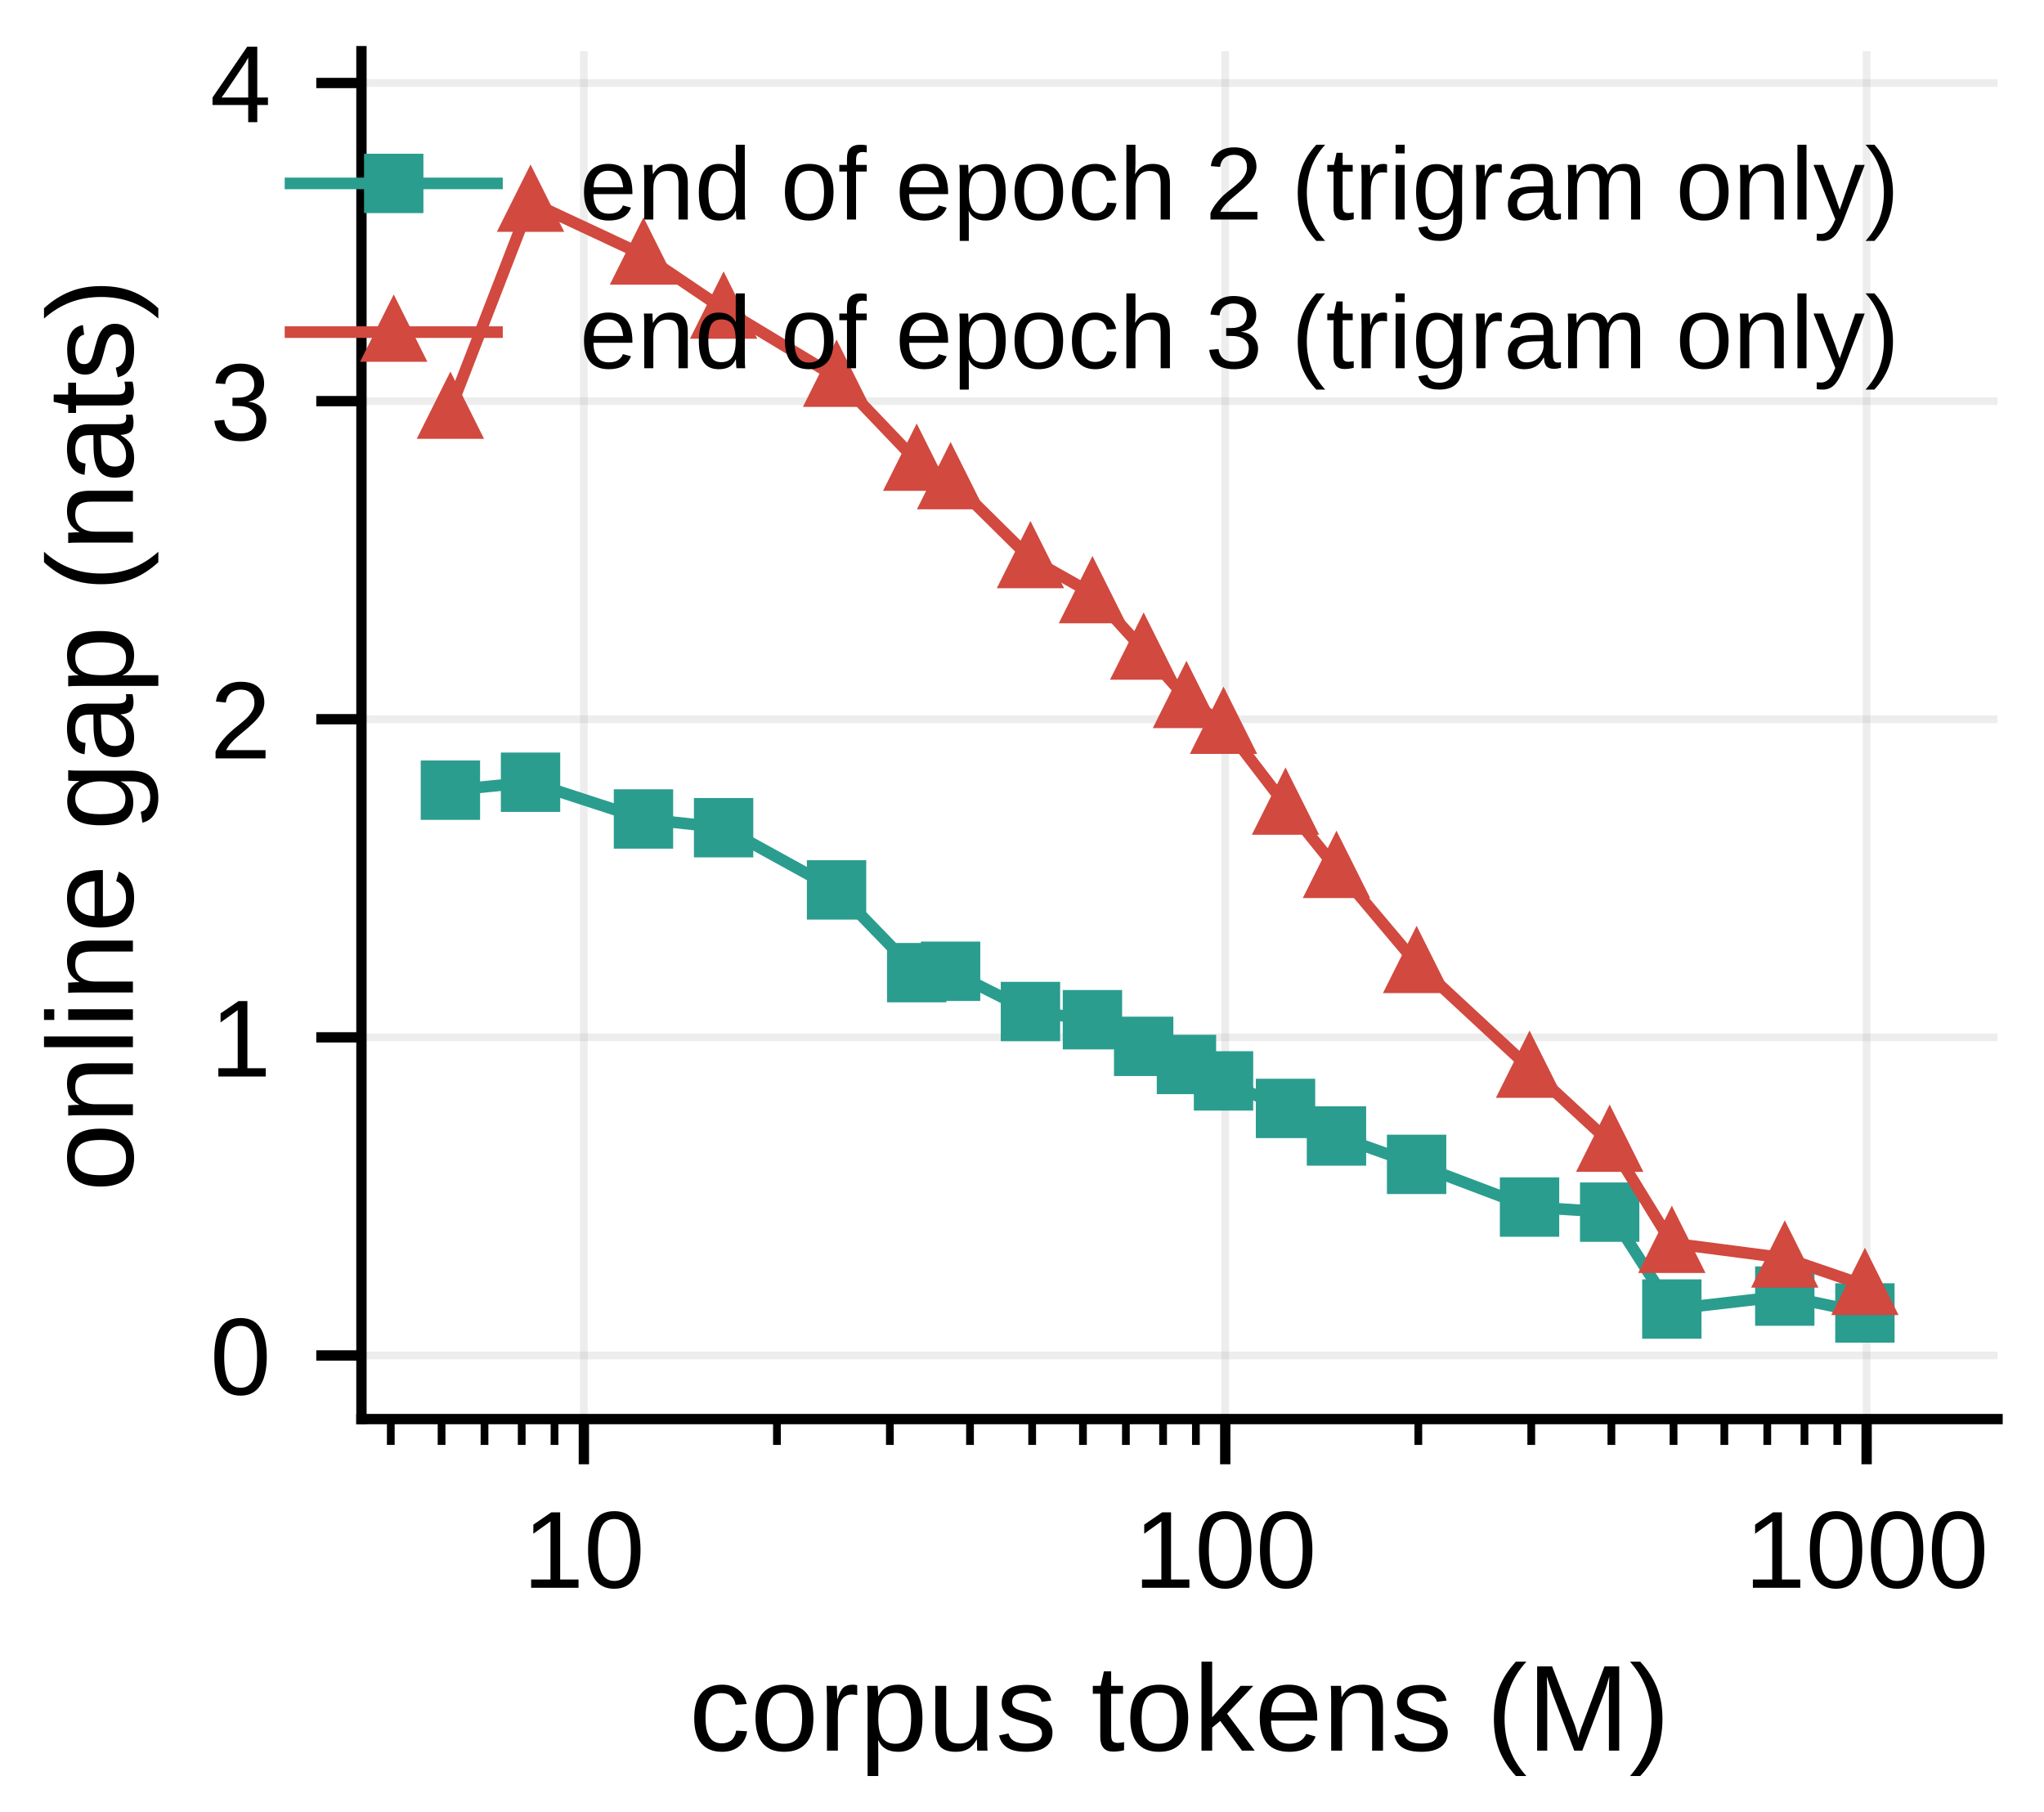
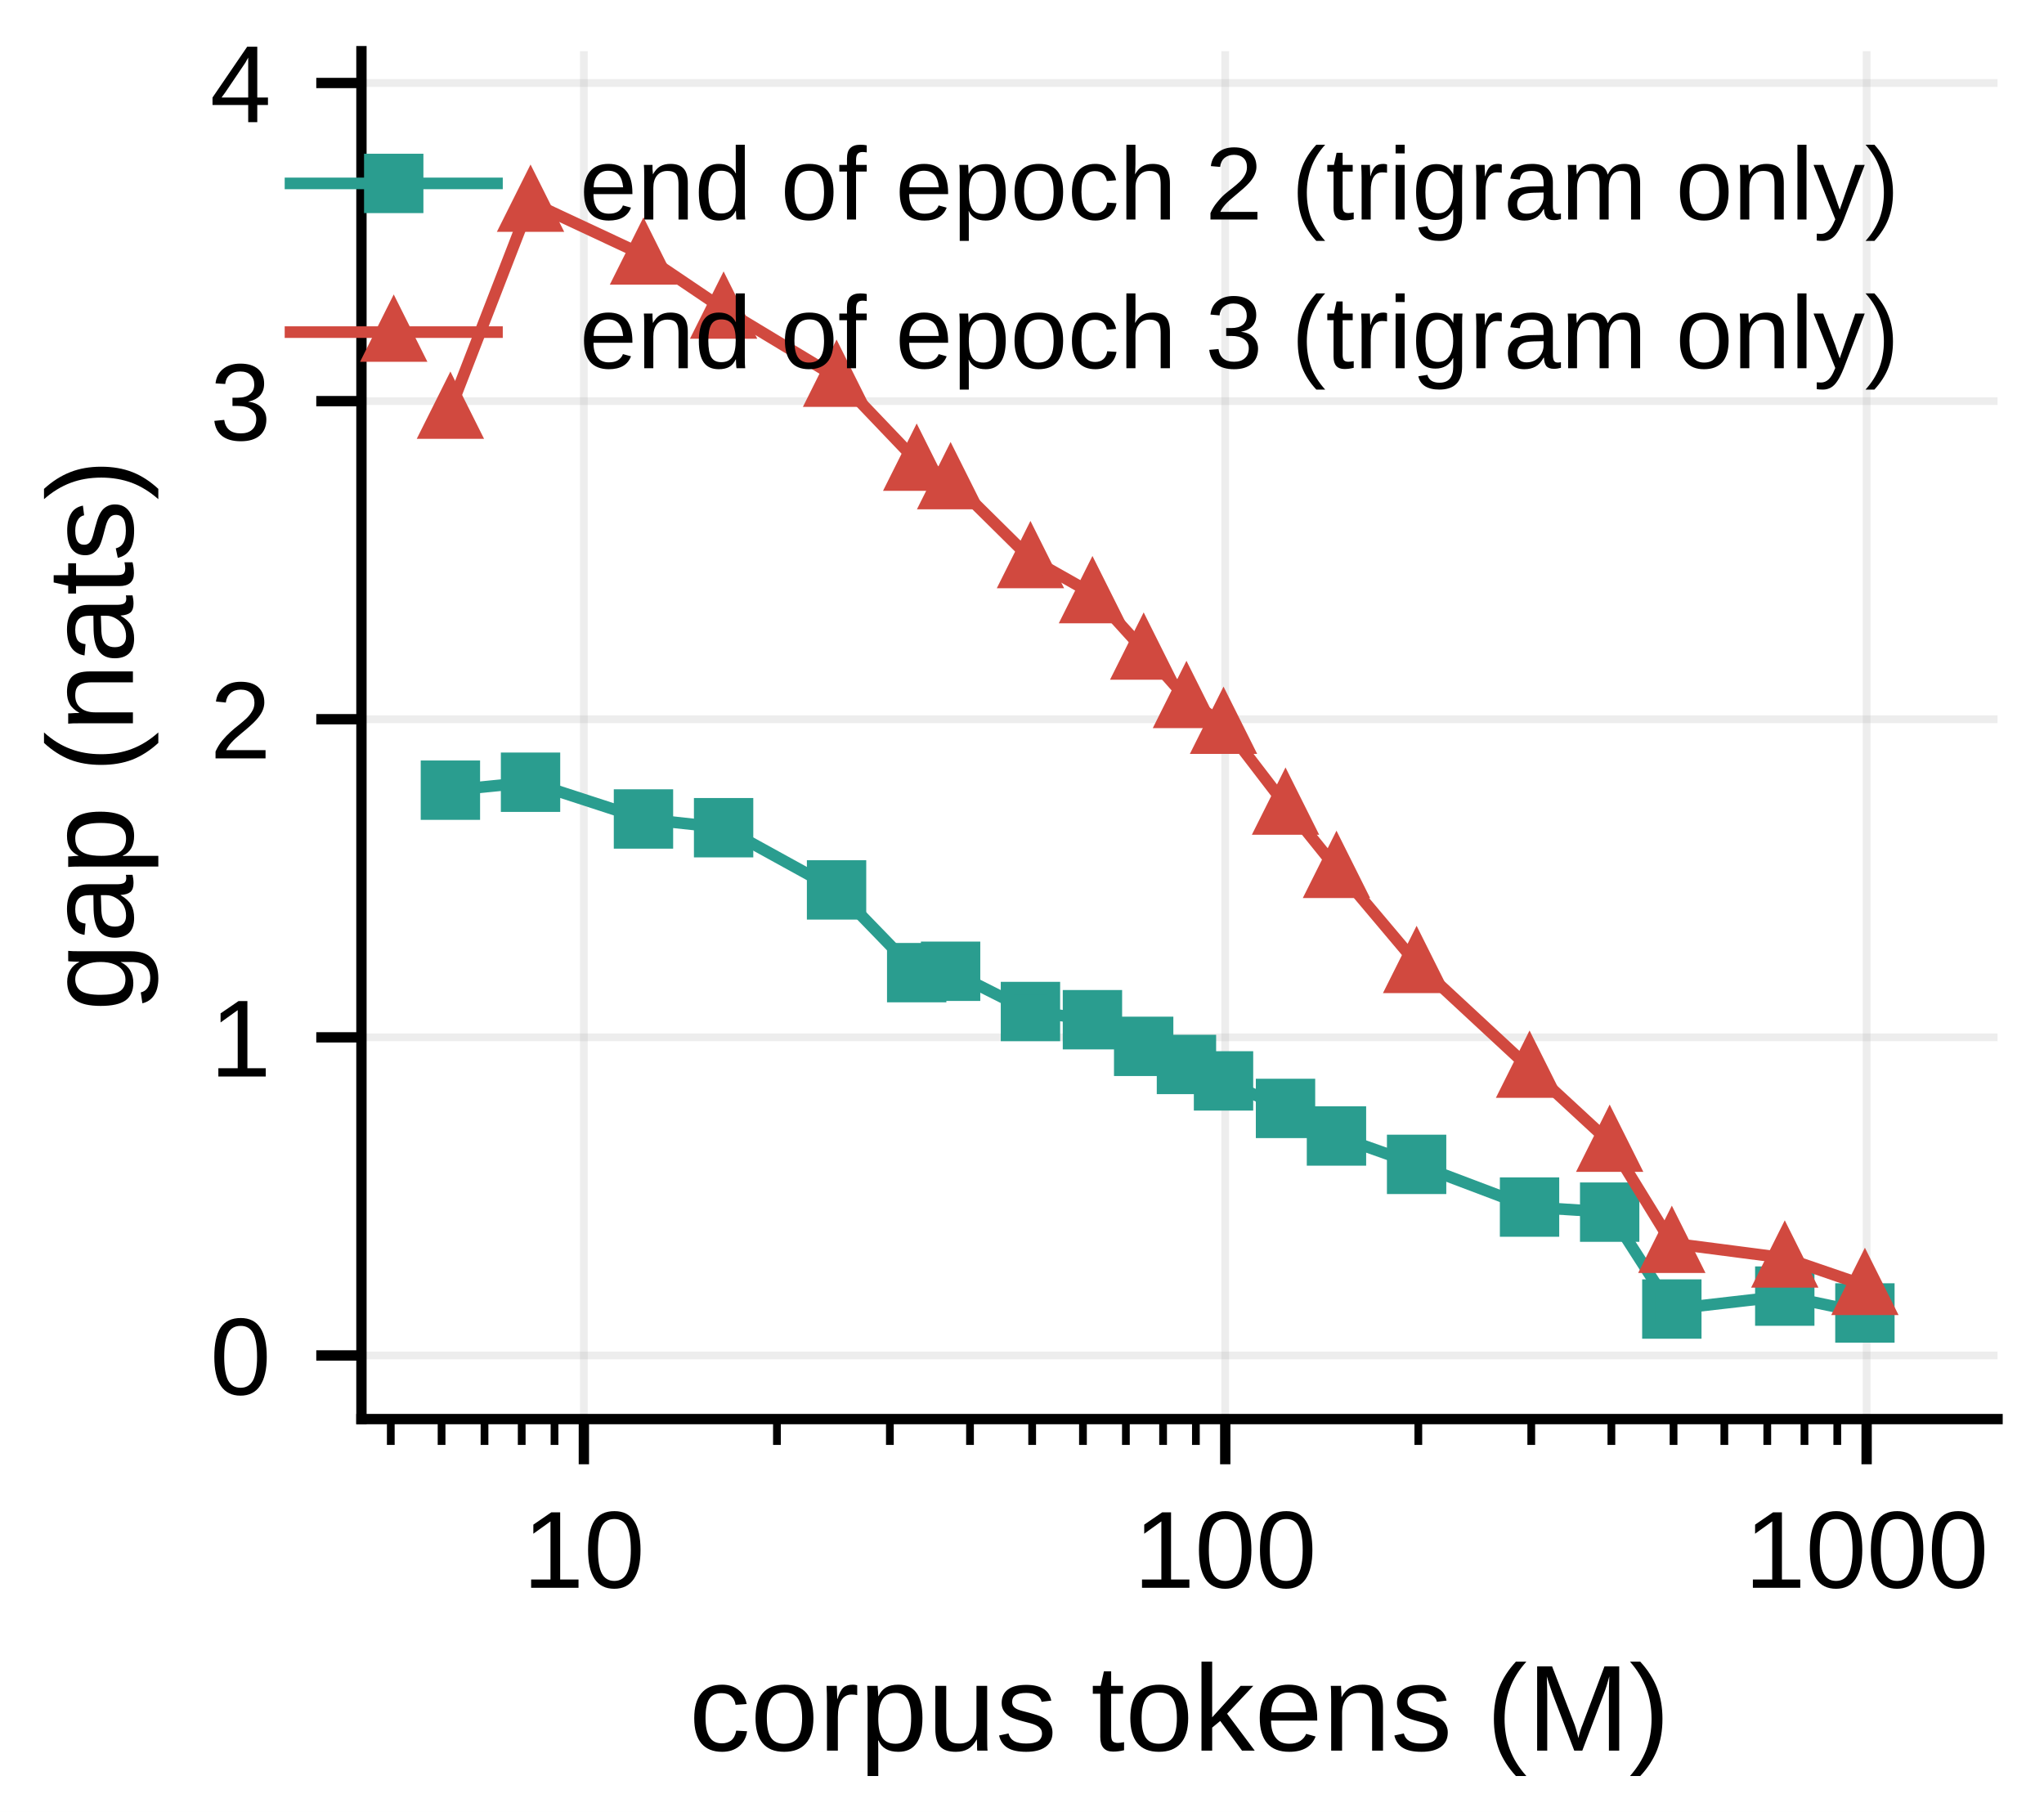
<svg xmlns="http://www.w3.org/2000/svg" xmlns:xlink="http://www.w3.org/1999/xlink" width="158.4pt" height="140.4pt" viewBox="0 0 158.4 140.4" version="1.1">
  <defs>
    <style type="text/css">*{stroke-linejoin: round; stroke-linecap: butt}</style>
  </defs>
  <g id="figure_1">
    <g id="patch_1">
      <path d="M 0 140.4  L 158.4 140.4  L 158.4 0  L 0 0  z " style="fill: #ffffff" />
    </g>
    <g id="axes_1">
      <g id="patch_2">
        <path d="M 28.01 109.96  L 154.8 109.96  L 154.8 3.966  L 28.01 3.966  z " style="fill: #ffffff" />
      </g>
      <g id="matplotlib.axis_1">
        <g id="xtick_1">
          <g id="line2d_1">
-             <path d="M 45.247 109.96  L 45.247 3.966  " clip-path="url(#p27d8d8eaa2)" style="fill: none; stroke: #b0b0b0; stroke-opacity: 0.22; stroke-width: 0.6; stroke-linecap: square" />
+             <path d="M 45.247 109.96  L 45.247 3.966  " clip-path="url(#pd767755139)" style="fill: none; stroke: #b0b0b0; stroke-opacity: 0.22; stroke-width: 0.6; stroke-linecap: square" />
          </g>
          <g id="line2d_2">
            <defs>
-               <path id="mb1359e66cc" d="M 0 0  L 0 3.5  " style="stroke: #000000; stroke-width: 0.8" />
+               <path id="mb8e014dc9d" d="M 0 0  L 0 3.5  " style="stroke: #000000; stroke-width: 0.8" />
            </defs>
            <g>
-               <use xlink:href="#mb1359e66cc" x="45.247" y="109.96" style="stroke: #000000; stroke-width: 0.8" />
+               <use xlink:href="#mb8e014dc9d" x="45.247" y="109.96" style="stroke: #000000; stroke-width: 0.8" />
            </g>
          </g>
          <g id="text_1">
            <text style="font-size: 8.5px; font-family: 'Helvetica Neue', 'Arial', 'Hiragino Sans GB', 'PingFang SC', 'Arial Unicode MS', 'DejaVu Sans', sans-serif; text-anchor: middle" x="45.247" y="123.03" transform="rotate(-0 45.24668 123.0295)">10</text>
          </g>
        </g>
        <g id="xtick_2">
          <g id="line2d_3">
-             <path d="M 94.951 109.96  L 94.951 3.966  " clip-path="url(#p27d8d8eaa2)" style="fill: none; stroke: #b0b0b0; stroke-opacity: 0.22; stroke-width: 0.6; stroke-linecap: square" />
+             <path d="M 94.951 109.96  L 94.951 3.966  " clip-path="url(#pd767755139)" style="fill: none; stroke: #b0b0b0; stroke-opacity: 0.22; stroke-width: 0.6; stroke-linecap: square" />
          </g>
          <g id="line2d_4">
            <g>
-               <use xlink:href="#mb1359e66cc" x="94.951" y="109.96" style="stroke: #000000; stroke-width: 0.8" />
+               <use xlink:href="#mb8e014dc9d" x="94.951" y="109.96" style="stroke: #000000; stroke-width: 0.8" />
            </g>
          </g>
          <g id="text_2">
            <text style="font-size: 8.5px; font-family: 'Helvetica Neue', 'Arial', 'Hiragino Sans GB', 'PingFang SC', 'Arial Unicode MS', 'DejaVu Sans', sans-serif; text-anchor: middle" x="94.951" y="123.03" transform="rotate(-0 94.95056 123.0295)">100</text>
          </g>
        </g>
        <g id="xtick_3">
          <g id="line2d_5">
-             <path d="M 144.654 109.96  L 144.654 3.966  " clip-path="url(#p27d8d8eaa2)" style="fill: none; stroke: #b0b0b0; stroke-opacity: 0.22; stroke-width: 0.6; stroke-linecap: square" />
+             <path d="M 144.654 109.96  L 144.654 3.966  " clip-path="url(#pd767755139)" style="fill: none; stroke: #b0b0b0; stroke-opacity: 0.22; stroke-width: 0.6; stroke-linecap: square" />
          </g>
          <g id="line2d_6">
            <g>
-               <use xlink:href="#mb1359e66cc" x="144.654" y="109.96" style="stroke: #000000; stroke-width: 0.8" />
+               <use xlink:href="#mb8e014dc9d" x="144.654" y="109.96" style="stroke: #000000; stroke-width: 0.8" />
            </g>
          </g>
          <g id="text_3">
            <text style="font-size: 8.5px; font-family: 'Helvetica Neue', 'Arial', 'Hiragino Sans GB', 'PingFang SC', 'Arial Unicode MS', 'DejaVu Sans', sans-serif; text-anchor: middle" x="144.654" y="123.03" transform="rotate(-0 144.6544 123.0295)">1000</text>
          </g>
        </g>
        <g id="xtick_4">
          <g id="line2d_7">
            <defs>
-               <path id="m11b0ce4308" d="M 0 0  L 0 2  " style="stroke: #000000; stroke-width: 0.6" />
+               <path id="m84b785443b" d="M 0 0  L 0 2  " style="stroke: #000000; stroke-width: 0.6" />
            </defs>
            <g>
-               <use xlink:href="#m11b0ce4308" x="30.284" y="109.96" style="stroke: #000000; stroke-width: 0.6" />
+               <use xlink:href="#m84b785443b" x="30.284" y="109.96" style="stroke: #000000; stroke-width: 0.6" />
            </g>
          </g>
        </g>
        <g id="xtick_5">
          <g id="line2d_8">
            <g>
-               <use xlink:href="#m11b0ce4308" x="34.22" y="109.96" style="stroke: #000000; stroke-width: 0.6" />
+               <use xlink:href="#m84b785443b" x="34.22" y="109.96" style="stroke: #000000; stroke-width: 0.6" />
            </g>
          </g>
        </g>
        <g id="xtick_6">
          <g id="line2d_9">
            <g>
-               <use xlink:href="#m11b0ce4308" x="37.547" y="109.96" style="stroke: #000000; stroke-width: 0.6" />
+               <use xlink:href="#m84b785443b" x="37.547" y="109.96" style="stroke: #000000; stroke-width: 0.6" />
            </g>
          </g>
        </g>
        <g id="xtick_7">
          <g id="line2d_10">
            <g>
-               <use xlink:href="#m11b0ce4308" x="40.43" y="109.96" style="stroke: #000000; stroke-width: 0.6" />
+               <use xlink:href="#m84b785443b" x="40.43" y="109.96" style="stroke: #000000; stroke-width: 0.6" />
            </g>
          </g>
        </g>
        <g id="xtick_8">
          <g id="line2d_11">
            <g>
-               <use xlink:href="#m11b0ce4308" x="42.972" y="109.96" style="stroke: #000000; stroke-width: 0.6" />
+               <use xlink:href="#m84b785443b" x="42.972" y="109.96" style="stroke: #000000; stroke-width: 0.6" />
            </g>
          </g>
        </g>
        <g id="xtick_9">
          <g id="line2d_12">
            <g>
-               <use xlink:href="#m11b0ce4308" x="60.209" y="109.96" style="stroke: #000000; stroke-width: 0.6" />
+               <use xlink:href="#m84b785443b" x="60.209" y="109.96" style="stroke: #000000; stroke-width: 0.6" />
            </g>
          </g>
        </g>
        <g id="xtick_10">
          <g id="line2d_13">
            <g>
-               <use xlink:href="#m11b0ce4308" x="68.961" y="109.96" style="stroke: #000000; stroke-width: 0.6" />
+               <use xlink:href="#m84b785443b" x="68.961" y="109.96" style="stroke: #000000; stroke-width: 0.6" />
            </g>
          </g>
        </g>
        <g id="xtick_11">
          <g id="line2d_14">
            <g>
-               <use xlink:href="#m11b0ce4308" x="75.171" y="109.96" style="stroke: #000000; stroke-width: 0.6" />
+               <use xlink:href="#m84b785443b" x="75.171" y="109.96" style="stroke: #000000; stroke-width: 0.6" />
            </g>
          </g>
        </g>
        <g id="xtick_12">
          <g id="line2d_15">
            <g>
-               <use xlink:href="#m11b0ce4308" x="79.988" y="109.96" style="stroke: #000000; stroke-width: 0.6" />
+               <use xlink:href="#m84b785443b" x="79.988" y="109.96" style="stroke: #000000; stroke-width: 0.6" />
            </g>
          </g>
        </g>
        <g id="xtick_13">
          <g id="line2d_16">
            <g>
-               <use xlink:href="#m11b0ce4308" x="83.924" y="109.96" style="stroke: #000000; stroke-width: 0.6" />
+               <use xlink:href="#m84b785443b" x="83.924" y="109.96" style="stroke: #000000; stroke-width: 0.6" />
            </g>
          </g>
        </g>
        <g id="xtick_14">
          <g id="line2d_17">
            <g>
-               <use xlink:href="#m11b0ce4308" x="87.251" y="109.96" style="stroke: #000000; stroke-width: 0.6" />
+               <use xlink:href="#m84b785443b" x="87.251" y="109.96" style="stroke: #000000; stroke-width: 0.6" />
            </g>
          </g>
        </g>
        <g id="xtick_15">
          <g id="line2d_18">
            <g>
-               <use xlink:href="#m11b0ce4308" x="90.134" y="109.96" style="stroke: #000000; stroke-width: 0.6" />
+               <use xlink:href="#m84b785443b" x="90.134" y="109.96" style="stroke: #000000; stroke-width: 0.6" />
            </g>
          </g>
        </g>
        <g id="xtick_16">
          <g id="line2d_19">
            <g>
-               <use xlink:href="#m11b0ce4308" x="92.676" y="109.96" style="stroke: #000000; stroke-width: 0.6" />
+               <use xlink:href="#m84b785443b" x="92.676" y="109.96" style="stroke: #000000; stroke-width: 0.6" />
            </g>
          </g>
        </g>
        <g id="xtick_17">
          <g id="line2d_20">
            <g>
-               <use xlink:href="#m11b0ce4308" x="109.913" y="109.96" style="stroke: #000000; stroke-width: 0.6" />
+               <use xlink:href="#m84b785443b" x="109.913" y="109.96" style="stroke: #000000; stroke-width: 0.6" />
            </g>
          </g>
        </g>
        <g id="xtick_18">
          <g id="line2d_21">
            <g>
-               <use xlink:href="#m11b0ce4308" x="118.665" y="109.96" style="stroke: #000000; stroke-width: 0.6" />
+               <use xlink:href="#m84b785443b" x="118.665" y="109.96" style="stroke: #000000; stroke-width: 0.6" />
            </g>
          </g>
        </g>
        <g id="xtick_19">
          <g id="line2d_22">
            <g>
-               <use xlink:href="#m11b0ce4308" x="124.875" y="109.96" style="stroke: #000000; stroke-width: 0.6" />
+               <use xlink:href="#m84b785443b" x="124.875" y="109.96" style="stroke: #000000; stroke-width: 0.6" />
            </g>
          </g>
        </g>
        <g id="xtick_20">
          <g id="line2d_23">
            <g>
-               <use xlink:href="#m11b0ce4308" x="129.692" y="109.96" style="stroke: #000000; stroke-width: 0.6" />
+               <use xlink:href="#m84b785443b" x="129.692" y="109.96" style="stroke: #000000; stroke-width: 0.6" />
            </g>
          </g>
        </g>
        <g id="xtick_21">
          <g id="line2d_24">
            <g>
-               <use xlink:href="#m11b0ce4308" x="133.628" y="109.96" style="stroke: #000000; stroke-width: 0.6" />
+               <use xlink:href="#m84b785443b" x="133.628" y="109.96" style="stroke: #000000; stroke-width: 0.6" />
            </g>
          </g>
        </g>
        <g id="xtick_22">
          <g id="line2d_25">
            <g>
-               <use xlink:href="#m11b0ce4308" x="136.955" y="109.96" style="stroke: #000000; stroke-width: 0.6" />
+               <use xlink:href="#m84b785443b" x="136.955" y="109.96" style="stroke: #000000; stroke-width: 0.6" />
            </g>
          </g>
        </g>
        <g id="xtick_23">
          <g id="line2d_26">
            <g>
-               <use xlink:href="#m11b0ce4308" x="139.838" y="109.96" style="stroke: #000000; stroke-width: 0.6" />
+               <use xlink:href="#m84b785443b" x="139.838" y="109.96" style="stroke: #000000; stroke-width: 0.6" />
            </g>
          </g>
        </g>
        <g id="xtick_24">
          <g id="line2d_27">
            <g>
-               <use xlink:href="#m11b0ce4308" x="142.38" y="109.96" style="stroke: #000000; stroke-width: 0.6" />
+               <use xlink:href="#m84b785443b" x="142.38" y="109.96" style="stroke: #000000; stroke-width: 0.6" />
            </g>
          </g>
        </g>
        <g id="text_4">
          <text style="font-size: 9.5px; font-family: 'Helvetica Neue', 'Arial', 'Hiragino Sans GB', 'PingFang SC', 'Arial Unicode MS', 'DejaVu Sans', sans-serif; text-anchor: middle" x="91.405" y="135.648" transform="rotate(-0 91.405 135.6482)">corpus tokens (M)</text>
        </g>
      </g>
      <g id="matplotlib.axis_2">
        <g id="ytick_1">
          <g id="line2d_28">
-             <path d="M 28.01 105.03  L 154.8 105.03  " clip-path="url(#p27d8d8eaa2)" style="fill: none; stroke: #b0b0b0; stroke-opacity: 0.22; stroke-width: 0.6; stroke-linecap: square" />
+             <path d="M 28.01 105.03  L 154.8 105.03  " clip-path="url(#pd767755139)" style="fill: none; stroke: #b0b0b0; stroke-opacity: 0.22; stroke-width: 0.6; stroke-linecap: square" />
          </g>
          <g id="line2d_29">
            <defs>
-               <path id="m0f67d25bec" d="M 0 0  L -3.5 0  " style="stroke: #000000; stroke-width: 0.8" />
+               <path id="mc183e1a82f" d="M 0 0  L -3.5 0  " style="stroke: #000000; stroke-width: 0.8" />
            </defs>
            <g>
-               <use xlink:href="#m0f67d25bec" x="28.01" y="105.03" style="stroke: #000000; stroke-width: 0.8" />
+               <use xlink:href="#mc183e1a82f" x="28.01" y="105.03" style="stroke: #000000; stroke-width: 0.8" />
            </g>
          </g>
          <g id="text_5">
            <text style="font-size: 8.5px; font-family: 'Helvetica Neue', 'Arial', 'Hiragino Sans GB', 'PingFang SC', 'Arial Unicode MS', 'DejaVu Sans', sans-serif; text-anchor: end" x="21.01" y="108.065" transform="rotate(-0 21.01 108.0648)">0</text>
          </g>
        </g>
        <g id="ytick_2">
          <g id="line2d_30">
-             <path d="M 28.01 80.38  L 154.8 80.38  " clip-path="url(#p27d8d8eaa2)" style="fill: none; stroke: #b0b0b0; stroke-opacity: 0.22; stroke-width: 0.6; stroke-linecap: square" />
+             <path d="M 28.01 80.38  L 154.8 80.38  " clip-path="url(#pd767755139)" style="fill: none; stroke: #b0b0b0; stroke-opacity: 0.22; stroke-width: 0.6; stroke-linecap: square" />
          </g>
          <g id="line2d_31">
            <g>
-               <use xlink:href="#m0f67d25bec" x="28.01" y="80.38" style="stroke: #000000; stroke-width: 0.8" />
+               <use xlink:href="#mc183e1a82f" x="28.01" y="80.38" style="stroke: #000000; stroke-width: 0.8" />
            </g>
          </g>
          <g id="text_6">
            <text style="font-size: 8.5px; font-family: 'Helvetica Neue', 'Arial', 'Hiragino Sans GB', 'PingFang SC', 'Arial Unicode MS', 'DejaVu Sans', sans-serif; text-anchor: end" x="21.01" y="83.415" transform="rotate(-0 21.01 83.41501)">1</text>
          </g>
        </g>
        <g id="ytick_3">
          <g id="line2d_32">
-             <path d="M 28.01 55.73  L 154.8 55.73  " clip-path="url(#p27d8d8eaa2)" style="fill: none; stroke: #b0b0b0; stroke-opacity: 0.22; stroke-width: 0.6; stroke-linecap: square" />
+             <path d="M 28.01 55.73  L 154.8 55.73  " clip-path="url(#pd767755139)" style="fill: none; stroke: #b0b0b0; stroke-opacity: 0.22; stroke-width: 0.6; stroke-linecap: square" />
          </g>
          <g id="line2d_33">
            <g>
-               <use xlink:href="#m0f67d25bec" x="28.01" y="55.73" style="stroke: #000000; stroke-width: 0.8" />
+               <use xlink:href="#mc183e1a82f" x="28.01" y="55.73" style="stroke: #000000; stroke-width: 0.8" />
            </g>
          </g>
          <g id="text_7">
            <text style="font-size: 8.5px; font-family: 'Helvetica Neue', 'Arial', 'Hiragino Sans GB', 'PingFang SC', 'Arial Unicode MS', 'DejaVu Sans', sans-serif; text-anchor: end" x="21.01" y="58.765" transform="rotate(-0 21.01 58.76521)">2</text>
          </g>
        </g>
        <g id="ytick_4">
          <g id="line2d_34">
-             <path d="M 28.01 31.081  L 154.8 31.081  " clip-path="url(#p27d8d8eaa2)" style="fill: none; stroke: #b0b0b0; stroke-opacity: 0.22; stroke-width: 0.6; stroke-linecap: square" />
+             <path d="M 28.01 31.081  L 154.8 31.081  " clip-path="url(#pd767755139)" style="fill: none; stroke: #b0b0b0; stroke-opacity: 0.22; stroke-width: 0.6; stroke-linecap: square" />
          </g>
          <g id="line2d_35">
            <g>
-               <use xlink:href="#m0f67d25bec" x="28.01" y="31.081" style="stroke: #000000; stroke-width: 0.8" />
+               <use xlink:href="#mc183e1a82f" x="28.01" y="31.081" style="stroke: #000000; stroke-width: 0.8" />
            </g>
          </g>
          <g id="text_8">
            <text style="font-size: 8.5px; font-family: 'Helvetica Neue', 'Arial', 'Hiragino Sans GB', 'PingFang SC', 'Arial Unicode MS', 'DejaVu Sans', sans-serif; text-anchor: end" x="21.01" y="34.115" transform="rotate(-0 21.01 34.11541)">3</text>
          </g>
        </g>
        <g id="ytick_5">
          <g id="line2d_36">
-             <path d="M 28.01 6.431  L 154.8 6.431  " clip-path="url(#p27d8d8eaa2)" style="fill: none; stroke: #b0b0b0; stroke-opacity: 0.22; stroke-width: 0.6; stroke-linecap: square" />
+             <path d="M 28.01 6.431  L 154.8 6.431  " clip-path="url(#pd767755139)" style="fill: none; stroke: #b0b0b0; stroke-opacity: 0.22; stroke-width: 0.6; stroke-linecap: square" />
          </g>
          <g id="line2d_37">
            <g>
-               <use xlink:href="#m0f67d25bec" x="28.01" y="6.431" style="stroke: #000000; stroke-width: 0.8" />
+               <use xlink:href="#mc183e1a82f" x="28.01" y="6.431" style="stroke: #000000; stroke-width: 0.8" />
            </g>
          </g>
          <g id="text_9">
            <text style="font-size: 8.5px; font-family: 'Helvetica Neue', 'Arial', 'Hiragino Sans GB', 'PingFang SC', 'Arial Unicode MS', 'DejaVu Sans', sans-serif; text-anchor: end" x="21.01" y="9.466" transform="rotate(-0 21.01 9.465606)">4</text>
          </g>
        </g>
        <g id="text_10">
-           <text style="font-size: 9.5px; font-family: 'Helvetica Neue', 'Arial', 'Hiragino Sans GB', 'PingFang SC', 'Arial Unicode MS', 'DejaVu Sans', sans-serif; text-anchor: middle" x="10.298" y="56.963" transform="rotate(-90 10.29844 56.96293)">online gap (nats)</text>
+           <text style="font-size: 9.5px; font-family: 'Helvetica Neue', 'Arial', 'Hiragino Sans GB', 'PingFang SC', 'Arial Unicode MS', 'DejaVu Sans', sans-serif; text-anchor: middle" x="10.298" y="56.963" transform="rotate(-90 10.29844 56.96293)">gap (nats)</text>
        </g>
      </g>
      <g id="line2d_38">
-         <path d="M 34.904 61.228  L 41.114 60.612  L 49.866 63.46  L 56.076 64.136  L 64.829 68.956  L 71.039 75.367  L 73.667 75.26  L 79.855 78.379  L 84.659 79.014  L 88.629 81.078  L 91.944 82.481  L 94.817 83.755  L 99.621 85.888  L 103.57 88.024  L 109.78 90.223  L 118.532 93.532  L 124.742 93.925  L 129.559 101.433  L 138.311 100.43  L 144.521 101.737  " clip-path="url(#p27d8d8eaa2)" style="fill: none; stroke: #2a9d8f; stroke-width: 0.9; stroke-linecap: square" />
+         <path d="M 34.904 61.228  L 41.114 60.612  L 49.866 63.46  L 56.076 64.136  L 64.829 68.956  L 71.039 75.367  L 73.667 75.26  L 79.855 78.379  L 84.659 79.014  L 88.629 81.078  L 91.944 82.481  L 94.817 83.755  L 99.621 85.888  L 103.57 88.024  L 109.78 90.223  L 118.532 93.532  L 124.742 93.925  L 129.559 101.433  L 138.311 100.43  L 144.521 101.737  " clip-path="url(#pd767755139)" style="fill: none; stroke: #2a9d8f; stroke-width: 0.9; stroke-linecap: square" />
        <defs>
-           <path id="m0f9390cf37" d="M -1.8 1.8  L 1.8 1.8  L 1.8 -1.8  L -1.8 -1.8  z " style="stroke: #2a9d8f; stroke-linejoin: miter" />
+           <path id="m9e4f069cb1" d="M -1.8 1.8  L 1.8 1.8  L 1.8 -1.8  L -1.8 -1.8  z " style="stroke: #2a9d8f; stroke-linejoin: miter" />
        </defs>
-         <g clip-path="url(#p27d8d8eaa2)">
-           <use xlink:href="#m0f9390cf37" x="34.904" y="61.228" style="fill: #2a9d8f; stroke: #2a9d8f; stroke-linejoin: miter" />
-           <use xlink:href="#m0f9390cf37" x="41.114" y="60.612" style="fill: #2a9d8f; stroke: #2a9d8f; stroke-linejoin: miter" />
-           <use xlink:href="#m0f9390cf37" x="49.866" y="63.46" style="fill: #2a9d8f; stroke: #2a9d8f; stroke-linejoin: miter" />
-           <use xlink:href="#m0f9390cf37" x="56.076" y="64.136" style="fill: #2a9d8f; stroke: #2a9d8f; stroke-linejoin: miter" />
-           <use xlink:href="#m0f9390cf37" x="64.829" y="68.956" style="fill: #2a9d8f; stroke: #2a9d8f; stroke-linejoin: miter" />
-           <use xlink:href="#m0f9390cf37" x="71.039" y="75.367" style="fill: #2a9d8f; stroke: #2a9d8f; stroke-linejoin: miter" />
-           <use xlink:href="#m0f9390cf37" x="73.667" y="75.26" style="fill: #2a9d8f; stroke: #2a9d8f; stroke-linejoin: miter" />
-           <use xlink:href="#m0f9390cf37" x="79.855" y="78.379" style="fill: #2a9d8f; stroke: #2a9d8f; stroke-linejoin: miter" />
-           <use xlink:href="#m0f9390cf37" x="84.659" y="79.014" style="fill: #2a9d8f; stroke: #2a9d8f; stroke-linejoin: miter" />
-           <use xlink:href="#m0f9390cf37" x="88.629" y="81.078" style="fill: #2a9d8f; stroke: #2a9d8f; stroke-linejoin: miter" />
-           <use xlink:href="#m0f9390cf37" x="91.944" y="82.481" style="fill: #2a9d8f; stroke: #2a9d8f; stroke-linejoin: miter" />
-           <use xlink:href="#m0f9390cf37" x="94.817" y="83.755" style="fill: #2a9d8f; stroke: #2a9d8f; stroke-linejoin: miter" />
-           <use xlink:href="#m0f9390cf37" x="99.621" y="85.888" style="fill: #2a9d8f; stroke: #2a9d8f; stroke-linejoin: miter" />
-           <use xlink:href="#m0f9390cf37" x="103.57" y="88.024" style="fill: #2a9d8f; stroke: #2a9d8f; stroke-linejoin: miter" />
-           <use xlink:href="#m0f9390cf37" x="109.78" y="90.223" style="fill: #2a9d8f; stroke: #2a9d8f; stroke-linejoin: miter" />
-           <use xlink:href="#m0f9390cf37" x="118.532" y="93.532" style="fill: #2a9d8f; stroke: #2a9d8f; stroke-linejoin: miter" />
-           <use xlink:href="#m0f9390cf37" x="124.742" y="93.925" style="fill: #2a9d8f; stroke: #2a9d8f; stroke-linejoin: miter" />
-           <use xlink:href="#m0f9390cf37" x="129.559" y="101.433" style="fill: #2a9d8f; stroke: #2a9d8f; stroke-linejoin: miter" />
-           <use xlink:href="#m0f9390cf37" x="138.311" y="100.43" style="fill: #2a9d8f; stroke: #2a9d8f; stroke-linejoin: miter" />
-           <use xlink:href="#m0f9390cf37" x="144.521" y="101.737" style="fill: #2a9d8f; stroke: #2a9d8f; stroke-linejoin: miter" />
+         <g clip-path="url(#pd767755139)">
+           <use xlink:href="#m9e4f069cb1" x="34.904" y="61.228" style="fill: #2a9d8f; stroke: #2a9d8f; stroke-linejoin: miter" />
+           <use xlink:href="#m9e4f069cb1" x="41.114" y="60.612" style="fill: #2a9d8f; stroke: #2a9d8f; stroke-linejoin: miter" />
+           <use xlink:href="#m9e4f069cb1" x="49.866" y="63.46" style="fill: #2a9d8f; stroke: #2a9d8f; stroke-linejoin: miter" />
+           <use xlink:href="#m9e4f069cb1" x="56.076" y="64.136" style="fill: #2a9d8f; stroke: #2a9d8f; stroke-linejoin: miter" />
+           <use xlink:href="#m9e4f069cb1" x="64.829" y="68.956" style="fill: #2a9d8f; stroke: #2a9d8f; stroke-linejoin: miter" />
+           <use xlink:href="#m9e4f069cb1" x="71.039" y="75.367" style="fill: #2a9d8f; stroke: #2a9d8f; stroke-linejoin: miter" />
+           <use xlink:href="#m9e4f069cb1" x="73.667" y="75.26" style="fill: #2a9d8f; stroke: #2a9d8f; stroke-linejoin: miter" />
+           <use xlink:href="#m9e4f069cb1" x="79.855" y="78.379" style="fill: #2a9d8f; stroke: #2a9d8f; stroke-linejoin: miter" />
+           <use xlink:href="#m9e4f069cb1" x="84.659" y="79.014" style="fill: #2a9d8f; stroke: #2a9d8f; stroke-linejoin: miter" />
+           <use xlink:href="#m9e4f069cb1" x="88.629" y="81.078" style="fill: #2a9d8f; stroke: #2a9d8f; stroke-linejoin: miter" />
+           <use xlink:href="#m9e4f069cb1" x="91.944" y="82.481" style="fill: #2a9d8f; stroke: #2a9d8f; stroke-linejoin: miter" />
+           <use xlink:href="#m9e4f069cb1" x="94.817" y="83.755" style="fill: #2a9d8f; stroke: #2a9d8f; stroke-linejoin: miter" />
+           <use xlink:href="#m9e4f069cb1" x="99.621" y="85.888" style="fill: #2a9d8f; stroke: #2a9d8f; stroke-linejoin: miter" />
+           <use xlink:href="#m9e4f069cb1" x="103.57" y="88.024" style="fill: #2a9d8f; stroke: #2a9d8f; stroke-linejoin: miter" />
+           <use xlink:href="#m9e4f069cb1" x="109.78" y="90.223" style="fill: #2a9d8f; stroke: #2a9d8f; stroke-linejoin: miter" />
+           <use xlink:href="#m9e4f069cb1" x="118.532" y="93.532" style="fill: #2a9d8f; stroke: #2a9d8f; stroke-linejoin: miter" />
+           <use xlink:href="#m9e4f069cb1" x="124.742" y="93.925" style="fill: #2a9d8f; stroke: #2a9d8f; stroke-linejoin: miter" />
+           <use xlink:href="#m9e4f069cb1" x="129.559" y="101.433" style="fill: #2a9d8f; stroke: #2a9d8f; stroke-linejoin: miter" />
+           <use xlink:href="#m9e4f069cb1" x="138.311" y="100.43" style="fill: #2a9d8f; stroke: #2a9d8f; stroke-linejoin: miter" />
+           <use xlink:href="#m9e4f069cb1" x="144.521" y="101.737" style="fill: #2a9d8f; stroke: #2a9d8f; stroke-linejoin: miter" />
        </g>
      </g>
      <g id="line2d_39">
-         <path d="M 34.904 31.704  L 41.114 15.664  L 49.866 19.757  L 56.076 23.948  L 64.829 29.23  L 71.039 35.732  L 73.667 37.164  L 79.855 43.282  L 84.659 45.997  L 88.629 50.37  L 91.944 54.121  L 94.817 56.119  L 99.621 62.384  L 103.57 67.285  L 109.78 74.654  L 118.532 82.768  L 124.742 88.504  L 129.559 96.339  L 138.311 97.475  L 144.521 99.6  " clip-path="url(#p27d8d8eaa2)" style="fill: none; stroke: #d1493f; stroke-width: 0.9; stroke-linecap: square" />
+         <path d="M 34.904 31.704  L 41.114 15.664  L 49.866 19.757  L 56.076 23.948  L 64.829 29.23  L 71.039 35.732  L 73.667 37.164  L 79.855 43.282  L 84.659 45.997  L 88.629 50.37  L 91.944 54.121  L 94.817 56.119  L 99.621 62.384  L 103.57 67.285  L 109.78 74.654  L 118.532 82.768  L 124.742 88.504  L 129.559 96.339  L 138.311 97.475  L 144.521 99.6  " clip-path="url(#pd767755139)" style="fill: none; stroke: #d1493f; stroke-width: 0.9; stroke-linecap: square" />
        <defs>
-           <path id="m12a6c789cf" d="M 0 -1.8  L -1.8 1.8  L 1.8 1.8  z " style="stroke: #d1493f; stroke-linejoin: miter" />
+           <path id="me77f77a76e" d="M 0 -1.8  L -1.8 1.8  L 1.8 1.8  z " style="stroke: #d1493f; stroke-linejoin: miter" />
        </defs>
-         <g clip-path="url(#p27d8d8eaa2)">
-           <use xlink:href="#m12a6c789cf" x="34.904" y="31.704" style="fill: #d1493f; stroke: #d1493f; stroke-linejoin: miter" />
-           <use xlink:href="#m12a6c789cf" x="41.114" y="15.664" style="fill: #d1493f; stroke: #d1493f; stroke-linejoin: miter" />
-           <use xlink:href="#m12a6c789cf" x="49.866" y="19.757" style="fill: #d1493f; stroke: #d1493f; stroke-linejoin: miter" />
-           <use xlink:href="#m12a6c789cf" x="56.076" y="23.948" style="fill: #d1493f; stroke: #d1493f; stroke-linejoin: miter" />
-           <use xlink:href="#m12a6c789cf" x="64.829" y="29.23" style="fill: #d1493f; stroke: #d1493f; stroke-linejoin: miter" />
-           <use xlink:href="#m12a6c789cf" x="71.039" y="35.732" style="fill: #d1493f; stroke: #d1493f; stroke-linejoin: miter" />
-           <use xlink:href="#m12a6c789cf" x="73.667" y="37.164" style="fill: #d1493f; stroke: #d1493f; stroke-linejoin: miter" />
-           <use xlink:href="#m12a6c789cf" x="79.855" y="43.282" style="fill: #d1493f; stroke: #d1493f; stroke-linejoin: miter" />
-           <use xlink:href="#m12a6c789cf" x="84.659" y="45.997" style="fill: #d1493f; stroke: #d1493f; stroke-linejoin: miter" />
-           <use xlink:href="#m12a6c789cf" x="88.629" y="50.37" style="fill: #d1493f; stroke: #d1493f; stroke-linejoin: miter" />
-           <use xlink:href="#m12a6c789cf" x="91.944" y="54.121" style="fill: #d1493f; stroke: #d1493f; stroke-linejoin: miter" />
-           <use xlink:href="#m12a6c789cf" x="94.817" y="56.119" style="fill: #d1493f; stroke: #d1493f; stroke-linejoin: miter" />
-           <use xlink:href="#m12a6c789cf" x="99.621" y="62.384" style="fill: #d1493f; stroke: #d1493f; stroke-linejoin: miter" />
-           <use xlink:href="#m12a6c789cf" x="103.57" y="67.285" style="fill: #d1493f; stroke: #d1493f; stroke-linejoin: miter" />
-           <use xlink:href="#m12a6c789cf" x="109.78" y="74.654" style="fill: #d1493f; stroke: #d1493f; stroke-linejoin: miter" />
-           <use xlink:href="#m12a6c789cf" x="118.532" y="82.768" style="fill: #d1493f; stroke: #d1493f; stroke-linejoin: miter" />
-           <use xlink:href="#m12a6c789cf" x="124.742" y="88.504" style="fill: #d1493f; stroke: #d1493f; stroke-linejoin: miter" />
-           <use xlink:href="#m12a6c789cf" x="129.559" y="96.339" style="fill: #d1493f; stroke: #d1493f; stroke-linejoin: miter" />
-           <use xlink:href="#m12a6c789cf" x="138.311" y="97.475" style="fill: #d1493f; stroke: #d1493f; stroke-linejoin: miter" />
-           <use xlink:href="#m12a6c789cf" x="144.521" y="99.6" style="fill: #d1493f; stroke: #d1493f; stroke-linejoin: miter" />
+         <g clip-path="url(#pd767755139)">
+           <use xlink:href="#me77f77a76e" x="34.904" y="31.704" style="fill: #d1493f; stroke: #d1493f; stroke-linejoin: miter" />
+           <use xlink:href="#me77f77a76e" x="41.114" y="15.664" style="fill: #d1493f; stroke: #d1493f; stroke-linejoin: miter" />
+           <use xlink:href="#me77f77a76e" x="49.866" y="19.757" style="fill: #d1493f; stroke: #d1493f; stroke-linejoin: miter" />
+           <use xlink:href="#me77f77a76e" x="56.076" y="23.948" style="fill: #d1493f; stroke: #d1493f; stroke-linejoin: miter" />
+           <use xlink:href="#me77f77a76e" x="64.829" y="29.23" style="fill: #d1493f; stroke: #d1493f; stroke-linejoin: miter" />
+           <use xlink:href="#me77f77a76e" x="71.039" y="35.732" style="fill: #d1493f; stroke: #d1493f; stroke-linejoin: miter" />
+           <use xlink:href="#me77f77a76e" x="73.667" y="37.164" style="fill: #d1493f; stroke: #d1493f; stroke-linejoin: miter" />
+           <use xlink:href="#me77f77a76e" x="79.855" y="43.282" style="fill: #d1493f; stroke: #d1493f; stroke-linejoin: miter" />
+           <use xlink:href="#me77f77a76e" x="84.659" y="45.997" style="fill: #d1493f; stroke: #d1493f; stroke-linejoin: miter" />
+           <use xlink:href="#me77f77a76e" x="88.629" y="50.37" style="fill: #d1493f; stroke: #d1493f; stroke-linejoin: miter" />
+           <use xlink:href="#me77f77a76e" x="91.944" y="54.121" style="fill: #d1493f; stroke: #d1493f; stroke-linejoin: miter" />
+           <use xlink:href="#me77f77a76e" x="94.817" y="56.119" style="fill: #d1493f; stroke: #d1493f; stroke-linejoin: miter" />
+           <use xlink:href="#me77f77a76e" x="99.621" y="62.384" style="fill: #d1493f; stroke: #d1493f; stroke-linejoin: miter" />
+           <use xlink:href="#me77f77a76e" x="103.57" y="67.285" style="fill: #d1493f; stroke: #d1493f; stroke-linejoin: miter" />
+           <use xlink:href="#me77f77a76e" x="109.78" y="74.654" style="fill: #d1493f; stroke: #d1493f; stroke-linejoin: miter" />
+           <use xlink:href="#me77f77a76e" x="118.532" y="82.768" style="fill: #d1493f; stroke: #d1493f; stroke-linejoin: miter" />
+           <use xlink:href="#me77f77a76e" x="124.742" y="88.504" style="fill: #d1493f; stroke: #d1493f; stroke-linejoin: miter" />
+           <use xlink:href="#me77f77a76e" x="129.559" y="96.339" style="fill: #d1493f; stroke: #d1493f; stroke-linejoin: miter" />
+           <use xlink:href="#me77f77a76e" x="138.311" y="97.475" style="fill: #d1493f; stroke: #d1493f; stroke-linejoin: miter" />
+           <use xlink:href="#me77f77a76e" x="144.521" y="99.6" style="fill: #d1493f; stroke: #d1493f; stroke-linejoin: miter" />
        </g>
      </g>
      <g id="patch_3">
        <path d="M 28.01 109.96  L 28.01 3.966  " style="fill: none; stroke: #000000; stroke-width: 0.8; stroke-linejoin: miter; stroke-linecap: square" />
      </g>
      <g id="patch_4">
        <path d="M 28.01 109.96  L 154.8 109.96  " style="fill: none; stroke: #000000; stroke-width: 0.8; stroke-linejoin: miter; stroke-linecap: square" />
      </g>
      <g id="legend_1">
        <g id="line2d_40">
          <path d="M 22.512 14.213  L 30.512 14.213  L 38.513 14.213  " style="fill: none; stroke: #2a9d8f; stroke-width: 0.9; stroke-linecap: square" />
          <g>
-             <use xlink:href="#m0f9390cf37" x="30.512" y="14.213" style="fill: #2a9d8f; stroke: #2a9d8f; stroke-linejoin: miter" />
+             <use xlink:href="#m9e4f069cb1" x="30.512" y="14.213" style="fill: #2a9d8f; stroke: #2a9d8f; stroke-linejoin: miter" />
          </g>
        </g>
        <g id="text_11">
          <text style="font-size: 8px; font-family: 'Helvetica Neue', 'Arial', 'Hiragino Sans GB', 'PingFang SC', 'Arial Unicode MS', 'DejaVu Sans', sans-serif; text-anchor: start" x="44.913" y="17.013" transform="rotate(-0 44.9125 17.01336)">end of epoch 2 (trigram only)</text>
        </g>
        <g id="line2d_41">
          <path d="M 22.512 25.733  L 30.512 25.733  L 38.513 25.733  " style="fill: none; stroke: #d1493f; stroke-width: 0.9; stroke-linecap: square" />
          <g>
-             <use xlink:href="#m12a6c789cf" x="30.512" y="25.733" style="fill: #d1493f; stroke: #d1493f; stroke-linejoin: miter" />
+             <use xlink:href="#me77f77a76e" x="30.512" y="25.733" style="fill: #d1493f; stroke: #d1493f; stroke-linejoin: miter" />
          </g>
        </g>
        <g id="text_12">
          <text style="font-size: 8px; font-family: 'Helvetica Neue', 'Arial', 'Hiragino Sans GB', 'PingFang SC', 'Arial Unicode MS', 'DejaVu Sans', sans-serif; text-anchor: start" x="44.913" y="28.533" transform="rotate(-0 44.9125 28.53336)">end of epoch 3 (trigram only)</text>
        </g>
      </g>
    </g>
  </g>
  <defs>
-     <clipPath id="p27d8d8eaa2">
+     <clipPath id="pd767755139">
      <rect x="28.01" y="3.966" width="126.79" height="105.994" />
    </clipPath>
  </defs>
</svg>
